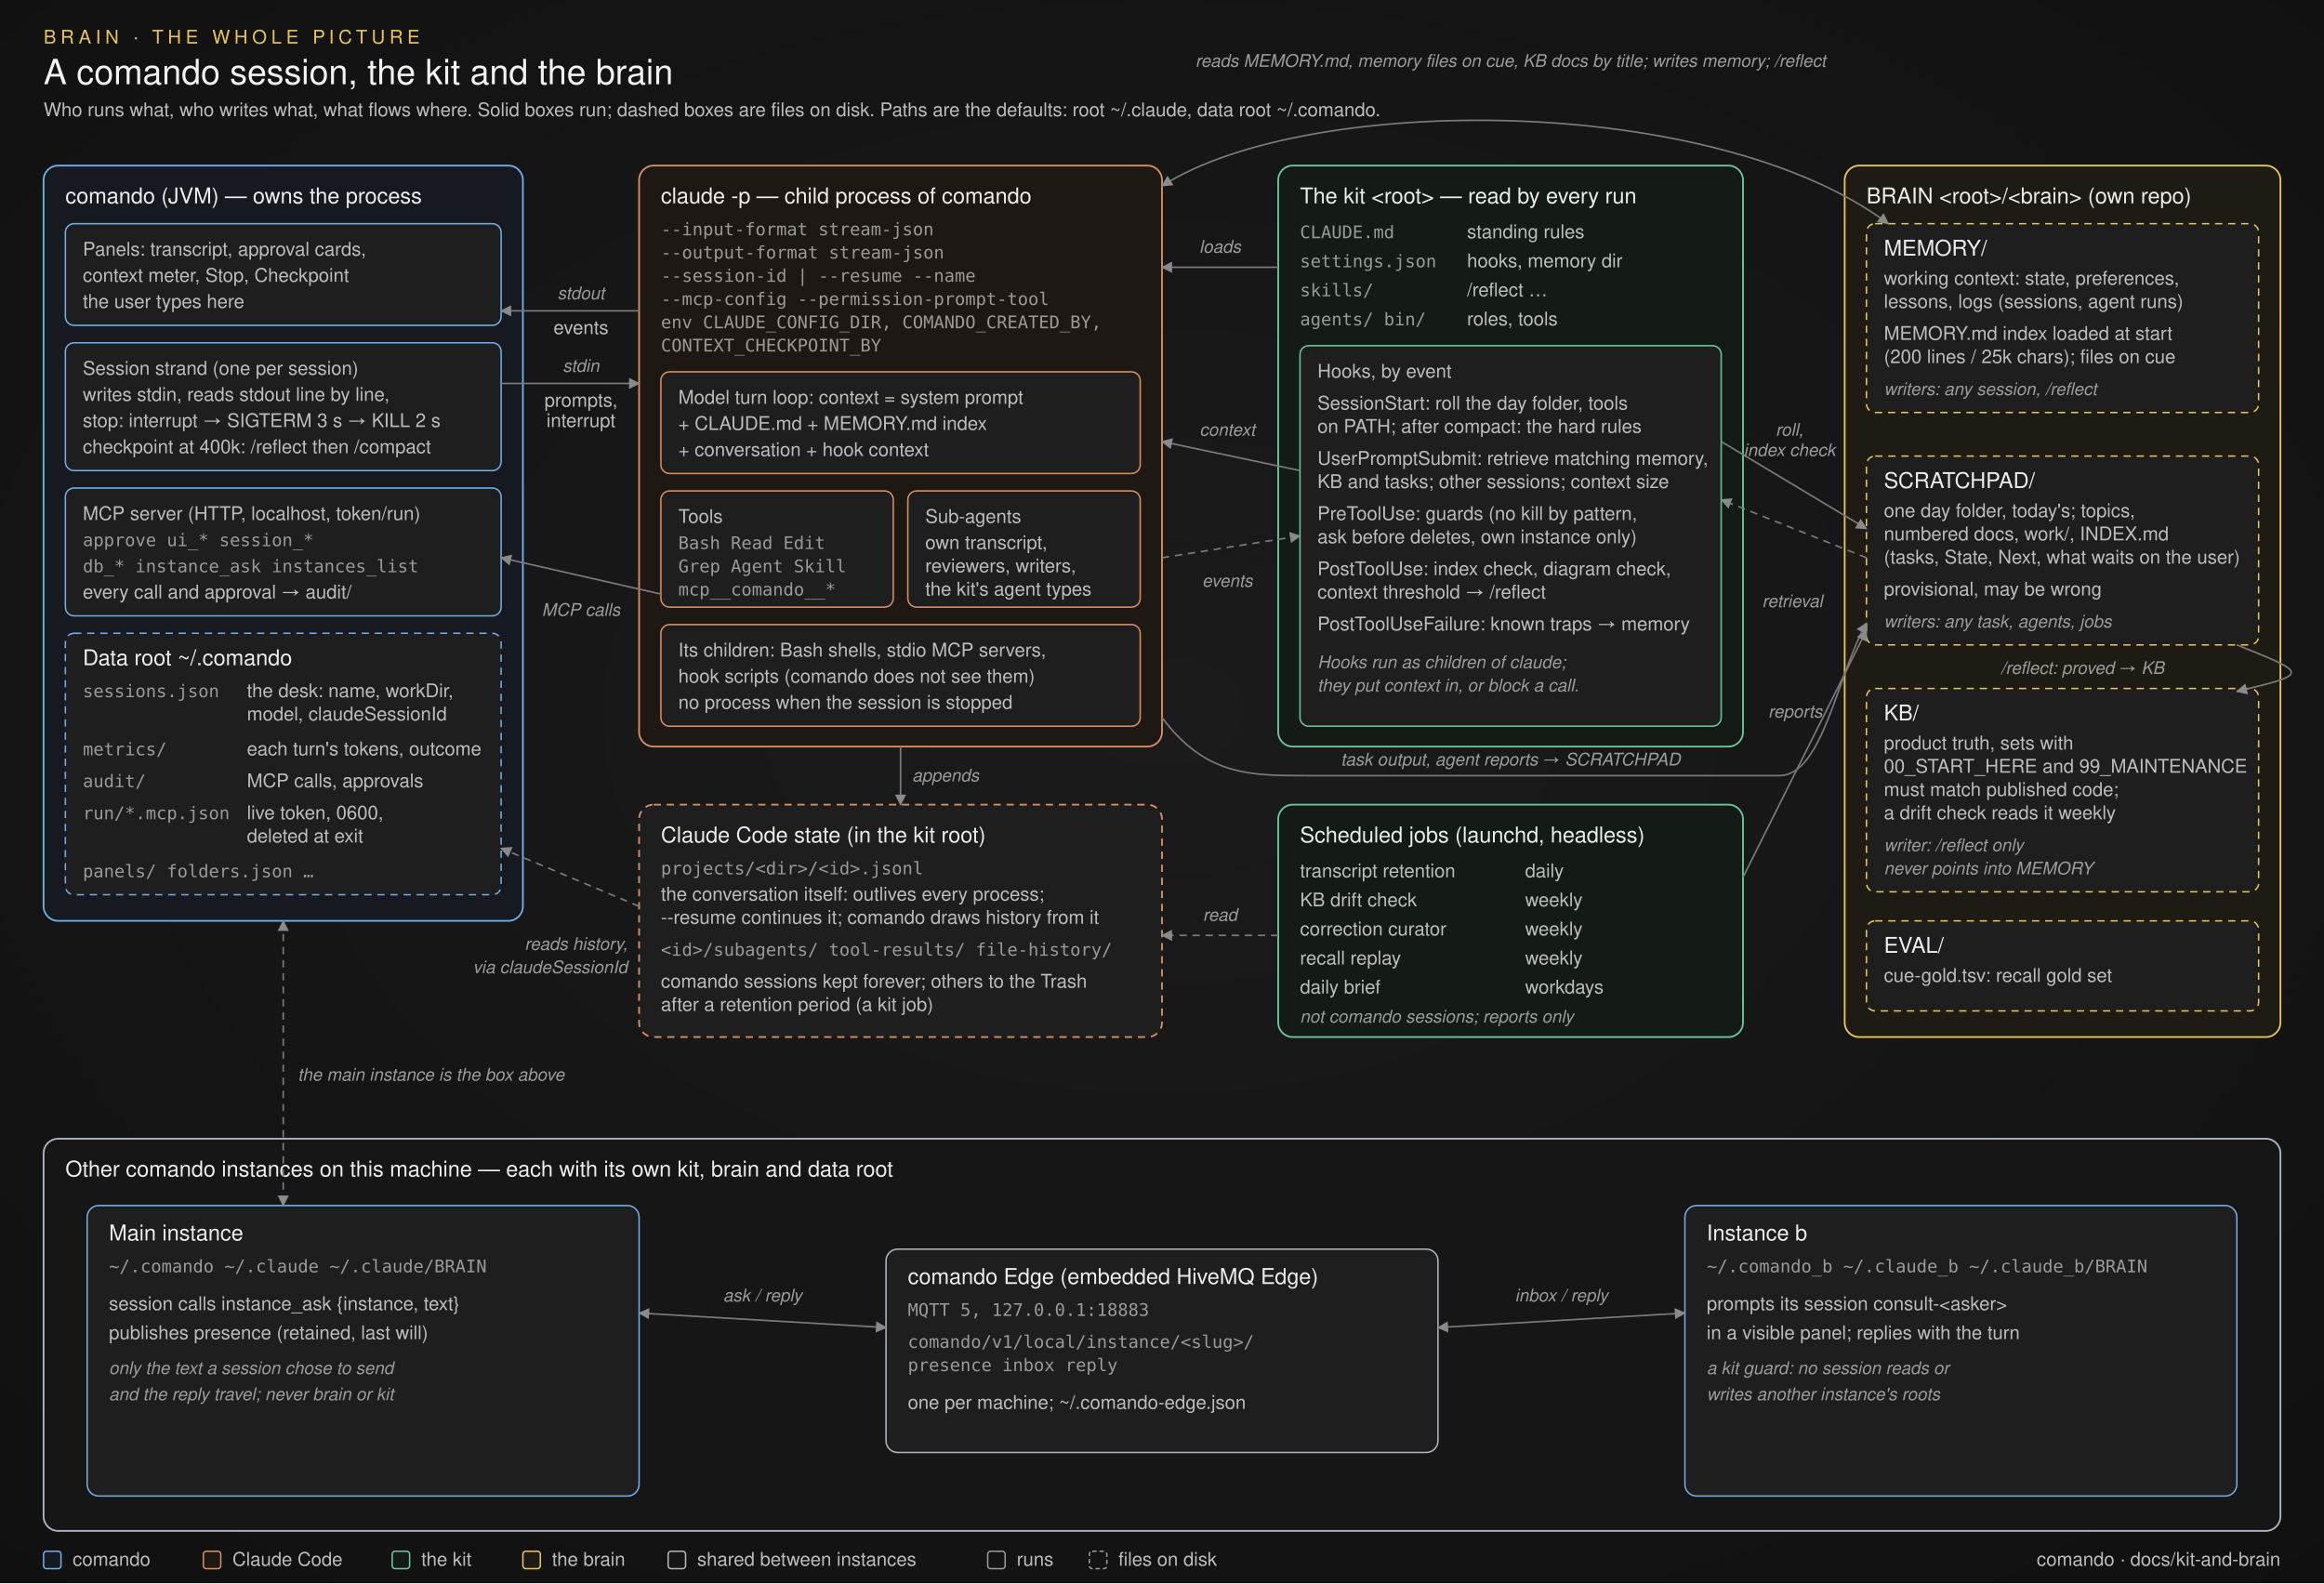
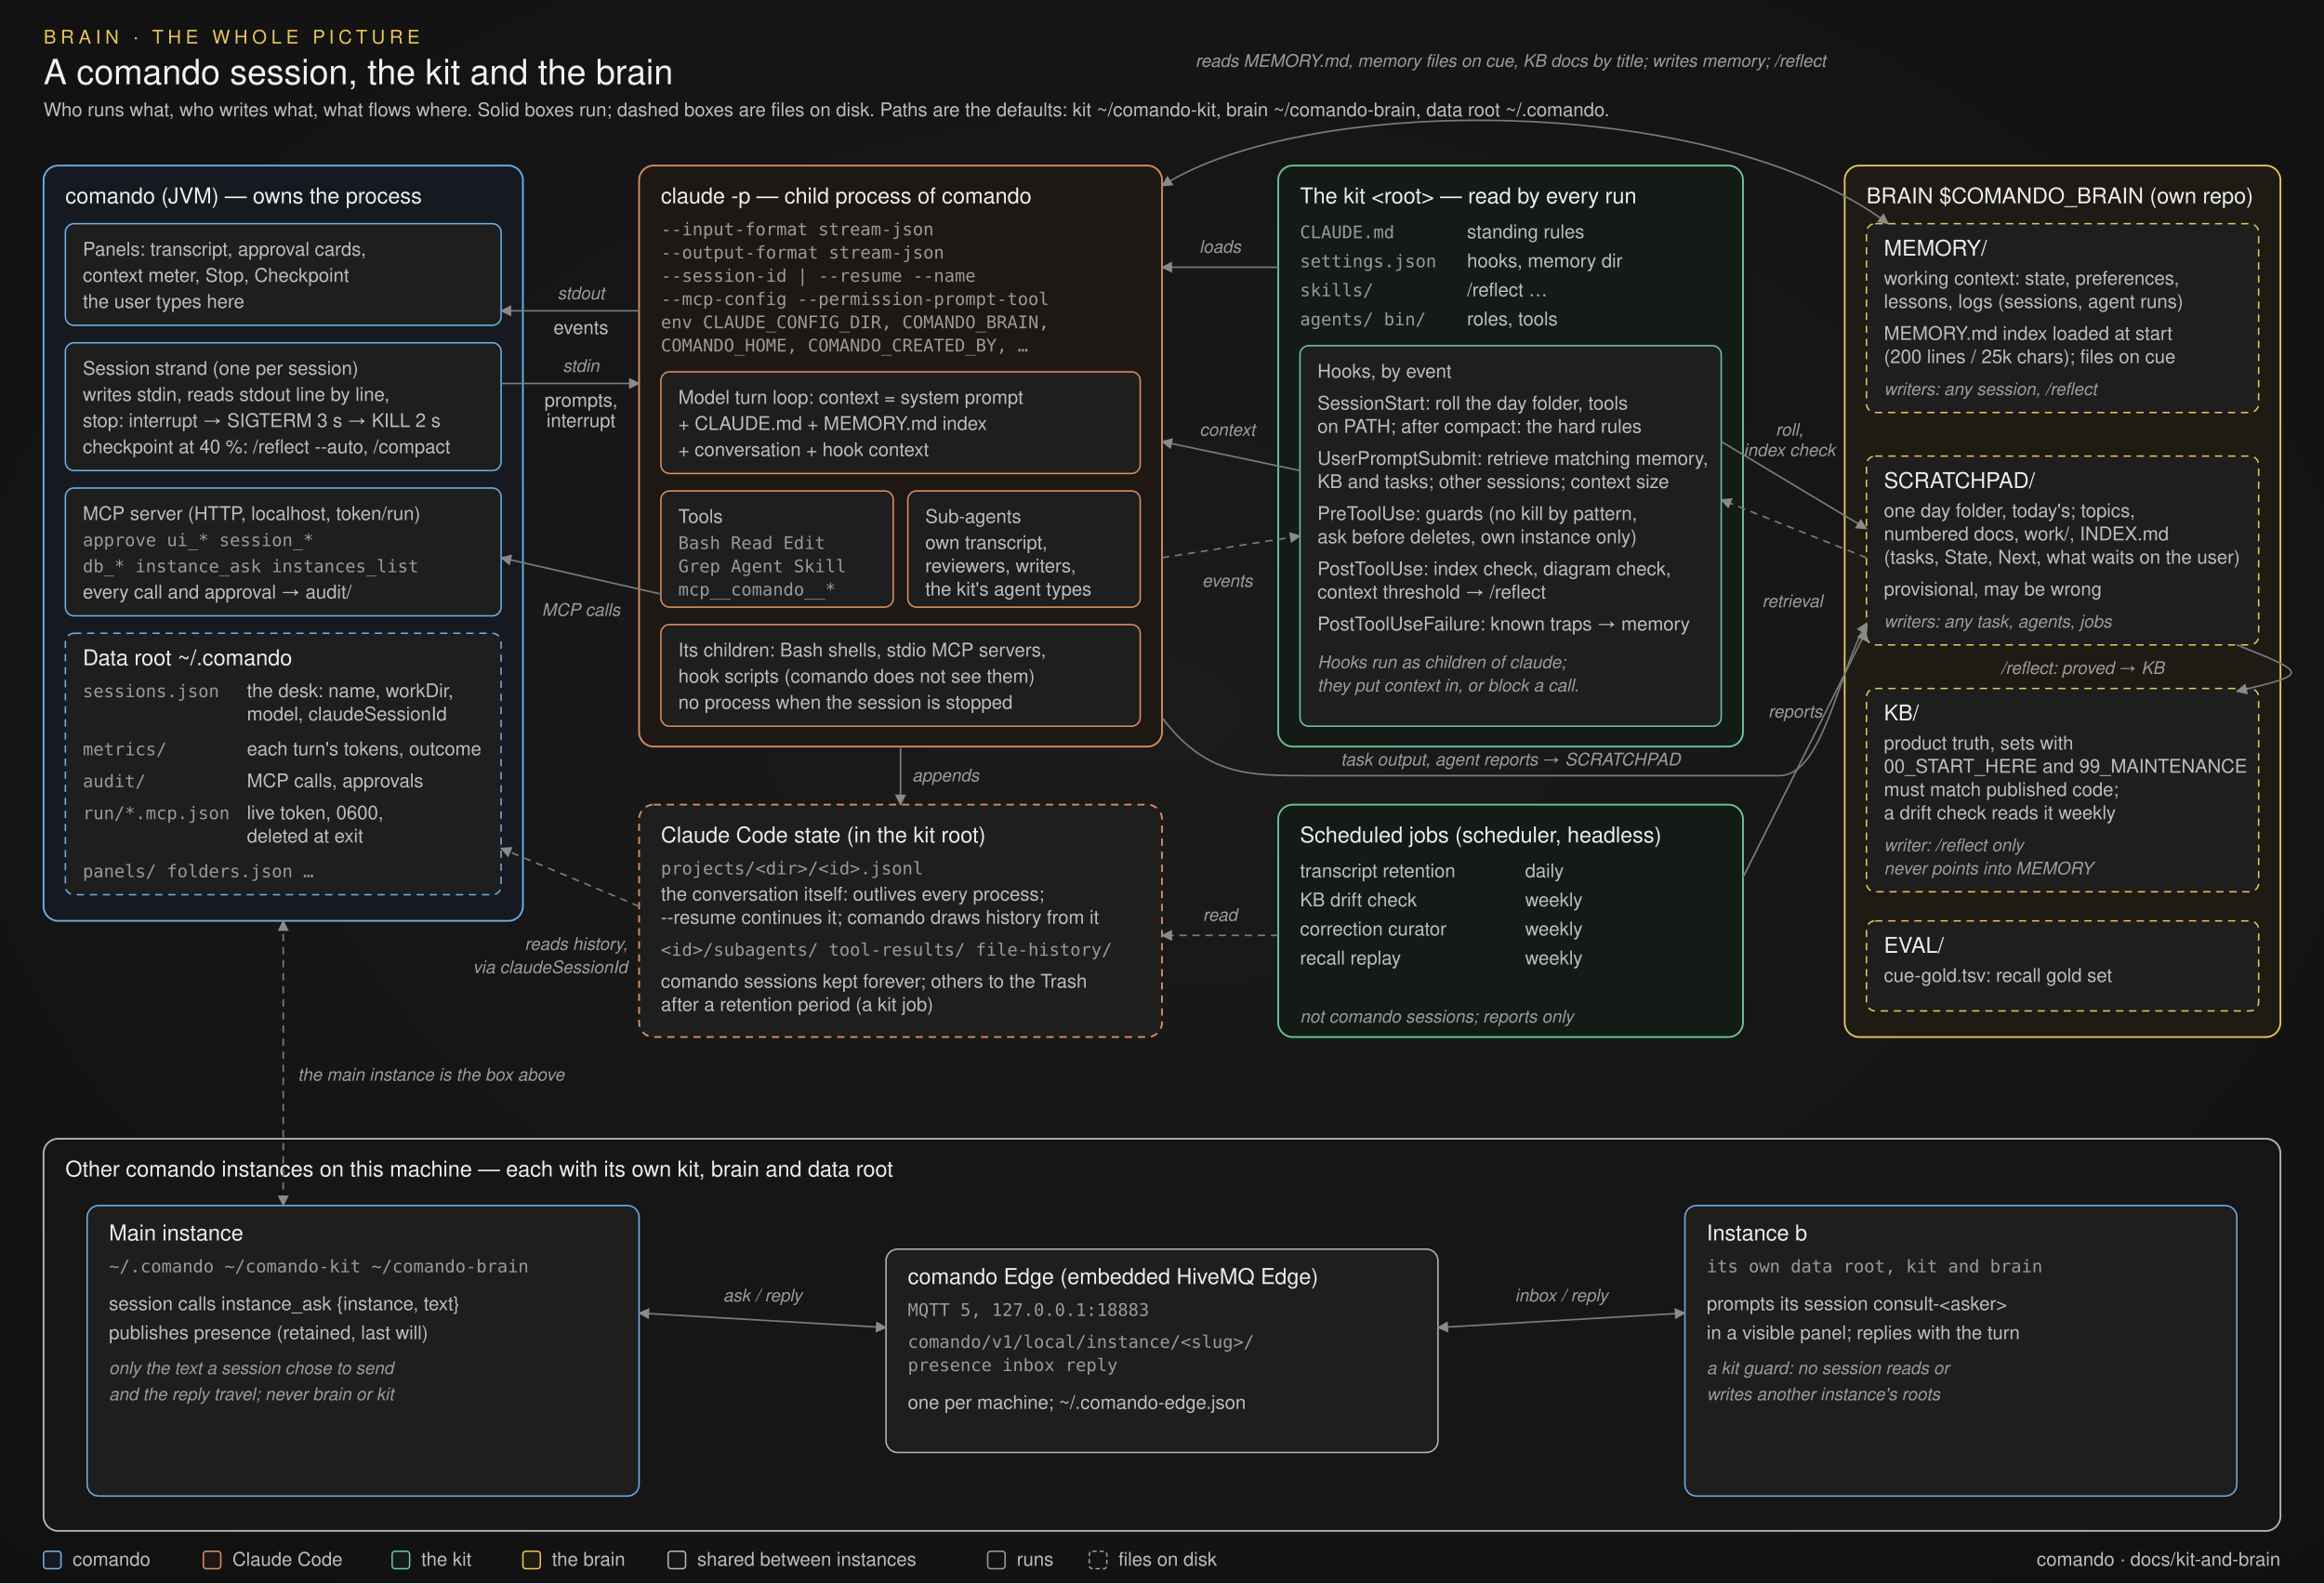
<svg xmlns="http://www.w3.org/2000/svg" width="1600" height="1090" viewBox="0 0 1600 1090" font-family="Helvetica Neue, Helvetica, Arial, sans-serif">
  <defs>
    <marker id="a" viewBox="0 0 10 10" refX="9" refY="5" markerWidth="7" markerHeight="7" orient="auto-start-reverse">
      <path d="M0,0 L10,5 L0,10 z" fill="#8A8A8A" />
    </marker>
    <style>
      .t{font-size:15px;font-weight:500;fill:#EDEDED}
      .h{font-size:24px;font-weight:300;fill:#F2F2F2}
      .cap{font-size:13px;font-weight:500;letter-spacing:3px;fill:#E7C55A}
      .s{font-size:13px;font-weight:300;fill:#BDBDBD}
      .m{font-size:12px;fill:#9A9A9A;font-family:Menlo, monospace}
      .l{font-size:12px;font-weight:300;fill:#9C9C9C;font-style:italic}
      .ln{stroke:#7A7A7A;stroke-width:1.1;fill:none;marker-end:url(#a)}
      .lb{stroke:#7A7A7A;stroke-width:1.1;fill:none;marker-end:url(#a);marker-start:url(#a)}
      .dash{stroke-dasharray:5 4}
    </style>
    <radialGradient id="bg" cx="50%" cy="45%" r="75%">
      <stop offset="0" stop-color="#1B1B1B" />
      <stop offset="1" stop-color="#101010" />
    </radialGradient>
  </defs>
  <rect width="1600" height="1090" fill="url(#bg)" />
  <text x="30" y="30" class="cap">BRAIN · THE WHOLE PICTURE</text>
  <text x="30" y="58" class="h">A comando session, the kit and the brain</text>
-   <text x="30" y="80" class="s">Who runs what, who writes what, what flows where. Solid boxes run; dashed boxes are files on disk. Paths are the defaults: root ~/.claude, data root ~/.comando.</text>
+   <text x="30" y="80" class="s">Who runs what, who writes what, what flows where. Solid boxes run; dashed boxes are files on disk. Paths are the defaults: kit ~/comando-kit, brain ~/comando-brain, data root ~/.comando.</text>
  <g transform="translate(0,24)">
    <rect x="30" y="90" width="330" height="520" rx="10" fill="#161A20" stroke="#6FAEE8" stroke-width="1.2" />
    <text x="45" y="116" class="t">comando (JVM) — owns the process</text>
    <rect x="45" y="130" width="300" height="70" rx="6" fill="#1E1E1E" stroke="#6FAEE8" />
    <text x="57" y="152" class="s">Panels: transcript, approval cards,</text>
    <text x="57" y="170" class="s">context meter, Stop, Checkpoint</text>
    <text x="57" y="188" class="s">the user types here</text>
    <rect x="45" y="212" width="300" height="88" rx="6" fill="#1E1E1E" stroke="#6FAEE8" />
    <text x="57" y="234" class="s">Session strand (one per session)</text>
    <text x="57" y="252" class="s">writes stdin, reads stdout line by line,</text>
    <text x="57" y="270" class="s">stop: interrupt → SIGTERM 3 s → KILL 2 s</text>
-     <text x="57" y="288" class="s">checkpoint at 400k: /reflect then /compact</text>
+     <text x="57" y="288" class="s">checkpoint at 40 %: /reflect --auto, /compact</text>
    <rect x="45" y="312" width="300" height="88" rx="6" fill="#1E1E1E" stroke="#6FAEE8" />
    <text x="57" y="334" class="s">MCP server (HTTP, localhost, token/run)</text>
    <text x="57" y="352" class="m">approve  ui_*  session_*</text>
    <text x="57" y="370" class="m">db_*  instance_ask  instances_list</text>
    <text x="57" y="388" class="s">every call and approval → audit/</text>
    <rect x="45" y="412" width="300" height="180" rx="6" fill="#1E1E1E" stroke="#6FAEE8" class="dash" />
    <text x="57" y="434" class="t">Data root ~/.comando</text>
    <text x="57" y="456" class="m">sessions.json</text>
    <text x="170" y="456" class="s">the desk: name, workDir,</text>
    <text x="170" y="472" class="s">model, claudeSessionId</text>
    <text x="57" y="496" class="m">metrics/</text>
    <text x="170" y="496" class="s">each turn's tokens, outcome</text>
    <text x="57" y="518" class="m">audit/</text>
    <text x="170" y="518" class="s">MCP calls, approvals</text>
    <text x="57" y="540" class="m">run/*.mcp.json</text>
    <text x="170" y="540" class="s">live token, 0600,</text>
    <text x="170" y="556" class="s">deleted at exit</text>
    <text x="57" y="580" class="m">panels/ folders.json …</text>
    <rect x="440" y="90" width="360" height="400" rx="10" fill="#1D1814" stroke="#D98E5F" stroke-width="1.2" />
    <text x="455" y="116" class="t">claude -p — child process of comando</text>
    <text x="455" y="138" class="m">--input-format stream-json</text>
    <text x="455" y="154" class="m">--output-format stream-json</text>
    <text x="455" y="170" class="m">--session-id | --resume  --name</text>
    <text x="455" y="186" class="m">--mcp-config  --permission-prompt-tool</text>
-     <text x="455" y="202" class="m">env CLAUDE_CONFIG_DIR, COMANDO_CREATED_BY,</text>
-     <text x="455" y="218" class="m">    CONTEXT_CHECKPOINT_BY</text>
+     <text x="455" y="202" class="m">env CLAUDE_CONFIG_DIR, COMANDO_BRAIN,</text>
+     <text x="455" y="218" class="m">    COMANDO_HOME, COMANDO_CREATED_BY, …</text>
    <rect x="455" y="232" width="330" height="70" rx="6" fill="#1E1E1E" stroke="#D98E5F" />
    <text x="467" y="254" class="s">Model turn loop: context = system prompt</text>
    <text x="467" y="272" class="s">+ CLAUDE.md + MEMORY.md index</text>
    <text x="467" y="290" class="s">+ conversation + hook context</text>
    <rect x="455" y="314" width="160" height="80" rx="6" fill="#1E1E1E" stroke="#D98E5F" />
    <text x="467" y="336" class="s">Tools</text>
    <text x="467" y="354" class="m">Bash Read Edit</text>
    <text x="467" y="370" class="m">Grep Agent Skill</text>
    <text x="467" y="386" class="m">mcp__comando__*</text>
    <rect x="625" y="314" width="160" height="80" rx="6" fill="#1E1E1E" stroke="#D98E5F" />
    <text x="637" y="336" class="s">Sub-agents</text>
    <text x="637" y="354" class="s">own transcript,</text>
    <text x="637" y="370" class="s">reviewers, writers,</text>
    <text x="637" y="386" class="s">the kit's agent types</text>
    <rect x="455" y="406" width="330" height="70" rx="6" fill="#1E1E1E" stroke="#D98E5F" />
    <text x="467" y="428" class="s">Its children: Bash shells, stdio MCP servers,</text>
    <text x="467" y="446" class="s">hook scripts (comando does not see them)</text>
    <text x="467" y="464" class="s">no process when the session is stopped</text>
    <rect x="440" y="530" width="360" height="160" rx="10" fill="#1E1E1E" stroke="#D98E5F" stroke-width="1.2" class="dash" />
    <text x="455" y="556" class="t">Claude Code state (in the kit root)</text>
    <text x="455" y="578" class="m">projects/&lt;dir&gt;/&lt;id&gt;.jsonl</text>
    <text x="455" y="596" class="s">the conversation itself: outlives every process;</text>
    <text x="455" y="612" class="s">--resume continues it; comando draws history from it</text>
    <text x="455" y="634" class="m">&lt;id&gt;/subagents/  tool-results/  file-history/</text>
    <text x="455" y="656" class="s">comando sessions kept forever; others to the Trash</text>
    <text x="455" y="672" class="s">after a retention period (a kit job)</text>
    <rect x="880" y="90" width="320" height="400" rx="10" fill="#141B17" stroke="#6CC69A" stroke-width="1.2" />
    <text x="895" y="116" class="t">The kit &lt;root&gt; — read by every run</text>
    <text x="895" y="140" class="m">CLAUDE.md</text>
    <text x="1010" y="140" class="s">standing rules</text>
    <text x="895" y="160" class="m">settings.json</text>
    <text x="1010" y="160" class="s">hooks, memory dir</text>
    <text x="895" y="180" class="m">skills/</text>
    <text x="1010" y="180" class="s">/reflect …</text>
    <text x="895" y="200" class="m">agents/ bin/</text>
    <text x="1010" y="200" class="s">roles, tools</text>
    <rect x="895" y="214" width="290" height="262" rx="6" fill="#1E1E1E" stroke="#6CC69A" />
    <text x="907" y="236" class="s" font-weight="bold">Hooks, by event</text>
    <text x="907" y="258" class="s">SessionStart: roll the day folder, tools</text>
    <text x="907" y="274" class="s">   on PATH; after compact: the hard rules</text>
    <text x="907" y="296" class="s">UserPromptSubmit: retrieve matching memory,</text>
    <text x="907" y="312" class="s">   KB and tasks; other sessions; context size</text>
    <text x="907" y="334" class="s">PreToolUse: guards (no kill by pattern,</text>
    <text x="907" y="350" class="s">   ask before deletes, own instance only)</text>
    <text x="907" y="372" class="s">PostToolUse: index check, diagram check,</text>
    <text x="907" y="388" class="s">   context threshold → /reflect</text>
    <text x="907" y="410" class="s">PostToolUseFailure: known traps → memory</text>
    <text x="907" y="436" class="l">Hooks run as children of claude;</text>
    <text x="907" y="452" class="l">they put context in, or block a call.</text>
    <rect x="880" y="530" width="320" height="160" rx="10" fill="#141B17" stroke="#6CC69A" stroke-width="1.2" />
-     <text x="895" y="556" class="t">Scheduled jobs (launchd, headless)</text>
+     <text x="895" y="556" class="t">Scheduled jobs (scheduler, headless)</text>
    <text x="895" y="580" class="s">transcript retention</text>
    <text x="1050" y="580" class="s">daily</text>
    <text x="895" y="600" class="s">KB drift check</text>
    <text x="1050" y="600" class="s">weekly</text>
    <text x="895" y="620" class="s">correction curator</text>
    <text x="1050" y="620" class="s">weekly</text>
    <text x="895" y="640" class="s">recall replay</text>
    <text x="1050" y="640" class="s">weekly</text>
-     <text x="895" y="660" class="s">daily brief</text>
-     <text x="1050" y="660" class="s">workdays</text>
    <text x="895" y="680" class="l">not comando sessions; reports only</text>
    <rect x="1270" y="90" width="300" height="600" rx="10" fill="#1D1B13" stroke="#E7C55A" stroke-width="1.2" />
-     <text x="1285" y="116" class="t">BRAIN &lt;root&gt;/&lt;brain&gt; (own repo)</text>
+     <text x="1285" y="116" class="t">BRAIN $COMANDO_BRAIN (own repo)</text>
    <rect x="1285" y="130" width="270" height="130" rx="6" fill="#1E1E1E" stroke="#E7C55A" class="dash" />
    <text x="1297" y="152" class="t">MEMORY/</text>
    <text x="1297" y="172" class="s">working context: state, preferences,</text>
    <text x="1297" y="188" class="s">lessons, logs (sessions, agent runs)</text>
    <text x="1297" y="210" class="s">MEMORY.md index loaded at start</text>
    <text x="1297" y="226" class="s">(200 lines / 25k chars); files on cue</text>
    <text x="1297" y="248" class="l">writers: any session, /reflect</text>
    <rect x="1285" y="290" width="270" height="130" rx="6" fill="#1E1E1E" stroke="#E7C55A" class="dash" />
    <text x="1297" y="312" class="t">SCRATCHPAD/</text>
    <text x="1297" y="332" class="s">one day folder, today's; topics,</text>
    <text x="1297" y="348" class="s">numbered docs, work/, INDEX.md</text>
    <text x="1297" y="364" class="s">(tasks, State, Next, what waits on the user)</text>
    <text x="1297" y="386" class="s">provisional, may be wrong</text>
    <text x="1297" y="408" class="l">writers: any task, agents, jobs</text>
    <rect x="1285" y="450" width="270" height="140" rx="6" fill="#1E1E1E" stroke="#E7C55A" class="dash" />
    <text x="1297" y="472" class="t">KB/</text>
    <text x="1297" y="492" class="s">product truth, sets with</text>
    <text x="1297" y="508" class="s">00_START_HERE and 99_MAINTENANCE</text>
    <text x="1297" y="524" class="s">must match published code;</text>
    <text x="1297" y="540" class="s">a drift check reads it weekly</text>
    <text x="1297" y="562" class="l">writer: /reflect only</text>
    <text x="1297" y="578" class="l">never points into MEMORY</text>
    <rect x="1285" y="610" width="270" height="62" rx="6" fill="#1E1E1E" stroke="#E7C55A" class="dash" />
    <text x="1297" y="632" class="t">EVAL/</text>
    <text x="1297" y="652" class="s">cue-gold.tsv: recall gold set</text>
    <path d="M1540,420 C1590,440 1590,440 1540,452" class="ln" />
    <text x="1490" y="440" class="l" text-anchor="end">/reflect: proved → KB</text>
    <path d="M345,240 L440,240" class="ln" />
    <text x="400" y="232" class="l" text-anchor="middle">stdin</text>
    <text x="400" y="256" class="s" text-anchor="middle" font-size="11">prompts,</text>
    <text x="400" y="270" class="s" text-anchor="middle" font-size="11">interrupt</text>
    <path d="M440,190 L345,190" class="ln" />
    <text x="400" y="182" class="l" text-anchor="middle">stdout</text>
    <text x="400" y="206" class="s" text-anchor="middle" font-size="11">events</text>
    <path d="M455,385 L345,360" class="ln" />
    <text x="400" y="400" class="l" text-anchor="middle">MCP calls</text>
    <path d="M620,490 L620,530" class="ln" />
    <text x="628" y="514" class="l">appends</text>
    <path d="M440,600 L345,560" class="ln dash" />
    <text x="432" y="630" class="l" text-anchor="end">reads history,</text>
    <text x="432" y="646" class="l" text-anchor="end">via claudeSessionId</text>
    <path d="M880,160 L800,160" class="ln" />
    <text x="840" y="150" class="l" text-anchor="middle">loads</text>
    <path d="M895,300 L800,280" class="ln" />
    <text x="845" y="276" class="l" text-anchor="middle">context</text>
    <path d="M800,360 L895,345" class="ln dash" />
    <text x="845" y="380" class="l" text-anchor="middle">events</text>
    <path d="M800,104 C900,40 1180,40 1300,130" class="lb" />
    <text x="1040" y="22" class="l" text-anchor="middle">reads MEMORY.md, memory files on cue, KB docs by title; writes memory; /reflect</text>
    <path d="M1185,280 L1285,340" class="ln" />
    <text x="1232" y="276" class="l" text-anchor="middle" font-size="11">roll,</text>
    <text x="1232" y="290" class="l" text-anchor="middle" font-size="11">index check</text>
    <path d="M1285,360 L1185,320" class="ln dash" />
    <text x="1234" y="394" class="l" text-anchor="middle" font-size="11">retrieval</text>
    <path d="M800,470 C830,510 860,510 900,510 L1225,510 C1255,510 1265,440 1285,405" class="ln" />
    <text x="1040" y="503" class="l" text-anchor="middle">task output, agent reports → SCRATCHPAD</text>
    <path d="M1200,580 L1285,410" class="ln" />
    <text x="1236" y="470" class="l" text-anchor="middle">reports</text>
    <path d="M880,620 L800,620" class="ln dash" />
    <text x="840" y="610" class="l" text-anchor="middle">read</text>
    <rect x="30" y="760" width="1540" height="270" rx="10" fill="#161616" stroke="#AEB6C1" stroke-width="1.2" />
    <text x="45" y="786" class="t">Other comando instances on this machine — each with its own kit, brain and data root</text>
    <rect x="60" y="806" width="380" height="200" rx="8" fill="#1E1E1E" stroke="#6FAEE8" stroke-width="1" />
    <text x="75" y="830" class="t">Main instance</text>
-     <text x="75" y="852" class="m">~/.comando  ~/.claude  ~/.claude/BRAIN</text>
+     <text x="75" y="852" class="m">~/.comando  ~/comando-kit  ~/comando-brain</text>
    <text x="75" y="878" class="s">session calls instance_ask {instance, text}</text>
    <text x="75" y="898" class="s">publishes presence (retained, last will)</text>
    <text x="75" y="922" class="l">only the text a session chose to send</text>
    <text x="75" y="940" class="l">and the reply travel; never brain or kit</text>
    <rect x="610" y="836" width="380" height="140" rx="8" fill="#1E1E1E" stroke="#AEB6C1" stroke-width="1" />
    <text x="625" y="860" class="t">comando Edge (embedded HiveMQ Edge)</text>
    <text x="625" y="882" class="m">MQTT 5, 127.0.0.1:18883</text>
    <text x="625" y="904" class="m">comando/v1/local/instance/&lt;slug&gt;/</text>
    <text x="625" y="920" class="m">   presence  inbox  reply</text>
    <text x="625" y="946" class="s">one per machine; ~/.comando-edge.json</text>
    <rect x="1160" y="806" width="380" height="200" rx="8" fill="#1E1E1E" stroke="#6FAEE8" stroke-width="1" />
    <text x="1175" y="830" class="t">Instance b</text>
-     <text x="1175" y="852" class="m">~/.comando_b  ~/.claude_b  ~/.claude_b/BRAIN</text>
+     <text x="1175" y="852" class="m">its own data root, kit and brain</text>
    <text x="1175" y="878" class="s">prompts its session consult-&lt;asker&gt;</text>
    <text x="1175" y="898" class="s">in a visible panel; replies with the turn</text>
    <text x="1175" y="922" class="l">a kit guard: no session reads or</text>
    <text x="1175" y="940" class="l">writes another instance's roots</text>
    <path d="M440,880 L610,890" class="lb" />
    <path d="M990,890 L1160,880" class="lb" />
    <text x="525" y="872" class="l" text-anchor="middle">ask / reply</text>
    <text x="1075" y="872" class="l" text-anchor="middle">inbox / reply</text>
    <path d="M195,610 L195,806" class="lb dash" />
    <text x="205" y="720" class="l">the main instance is the box above</text>
  </g>
  <g class="s">
    <rect x="30" y="1068" width="12" height="12" rx="2" fill="#161A20" stroke="#6FAEE8" />
    <text x="50" y="1078">comando</text>
    <rect x="140" y="1068" width="12" height="12" rx="2" fill="#1D1814" stroke="#D98E5F" />
    <text x="160" y="1078">Claude Code</text>
    <rect x="270" y="1068" width="12" height="12" rx="2" fill="#141B17" stroke="#6CC69A" />
    <text x="290" y="1078">the kit</text>
    <rect x="360" y="1068" width="12" height="12" rx="2" fill="#1D1B13" stroke="#E7C55A" />
    <text x="380" y="1078">the brain</text>
    <rect x="460" y="1068" width="12" height="12" rx="2" fill="#161616" stroke="#AEB6C1" />
    <text x="480" y="1078">shared between instances</text>
    <rect x="680" y="1068" width="12" height="12" rx="2" fill="none" stroke="#9A9A9A" />
    <text x="700" y="1078">runs</text>
    <rect x="750" y="1068" width="12" height="12" rx="2" fill="none" stroke="#9A9A9A" stroke-dasharray="3 2" />
    <text x="770" y="1078">files on disk</text>
    <text x="1570" y="1078" text-anchor="end">comando · docs/kit-and-brain</text>
  </g>
</svg>
